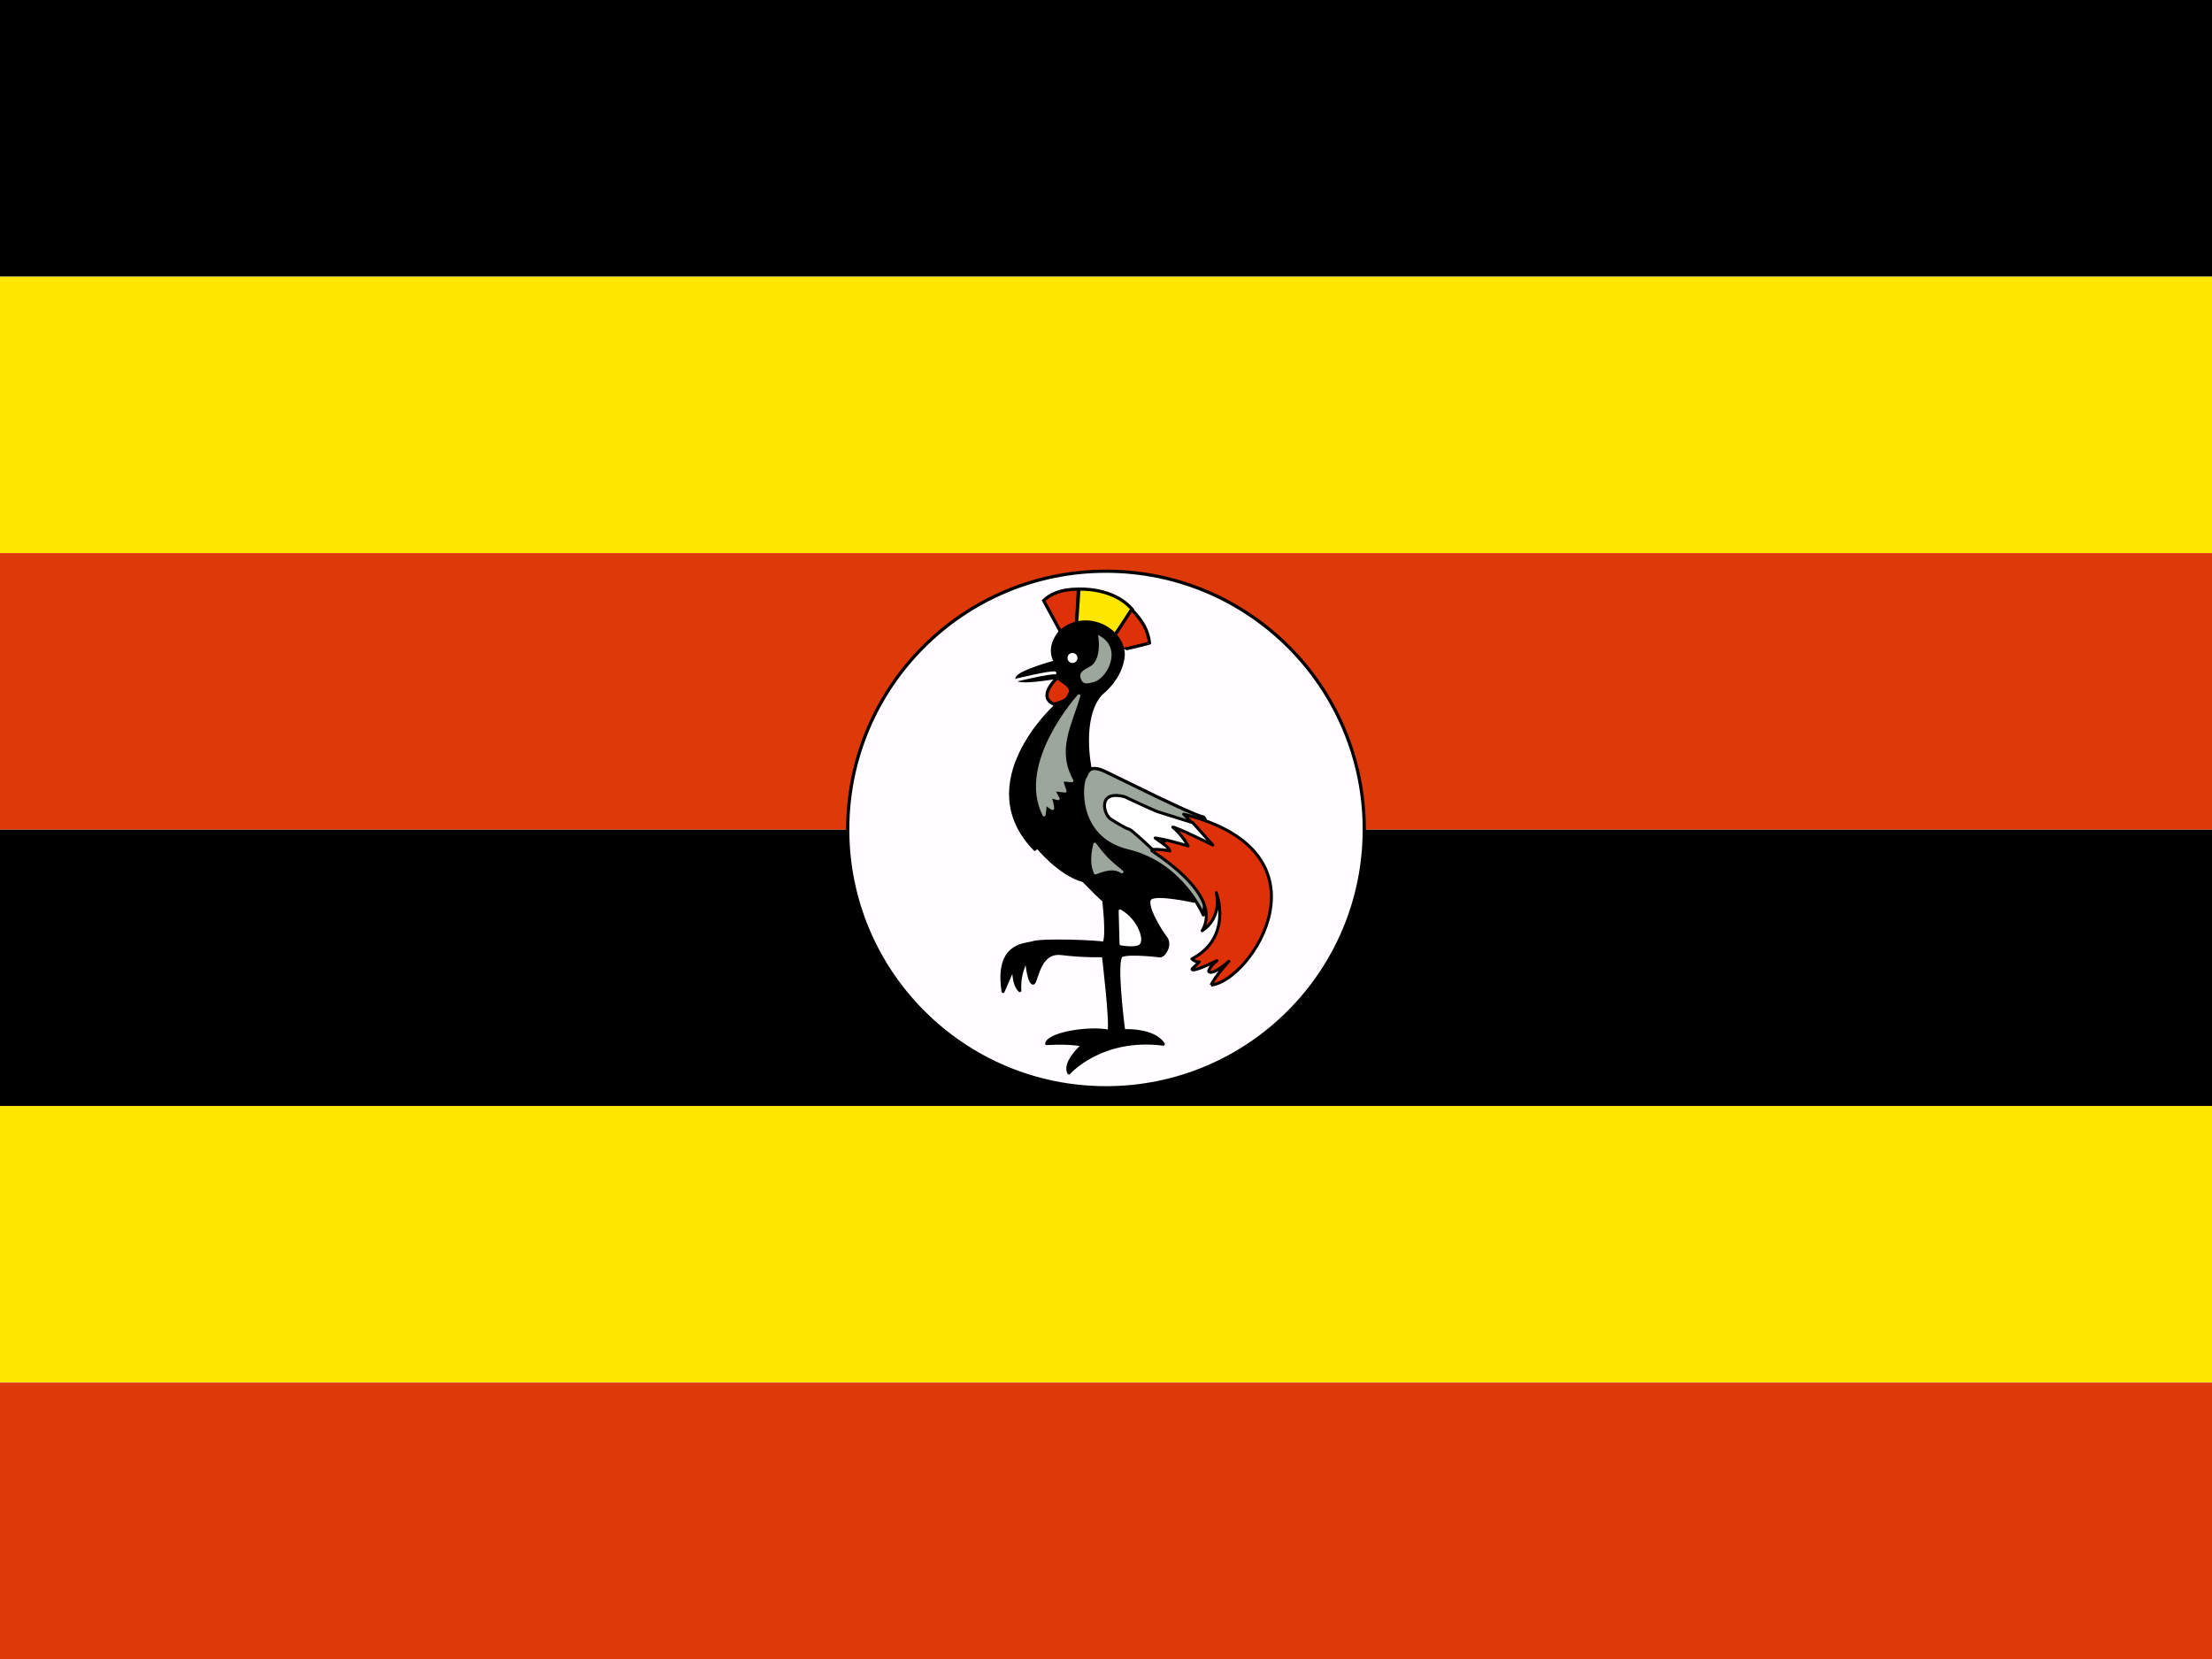
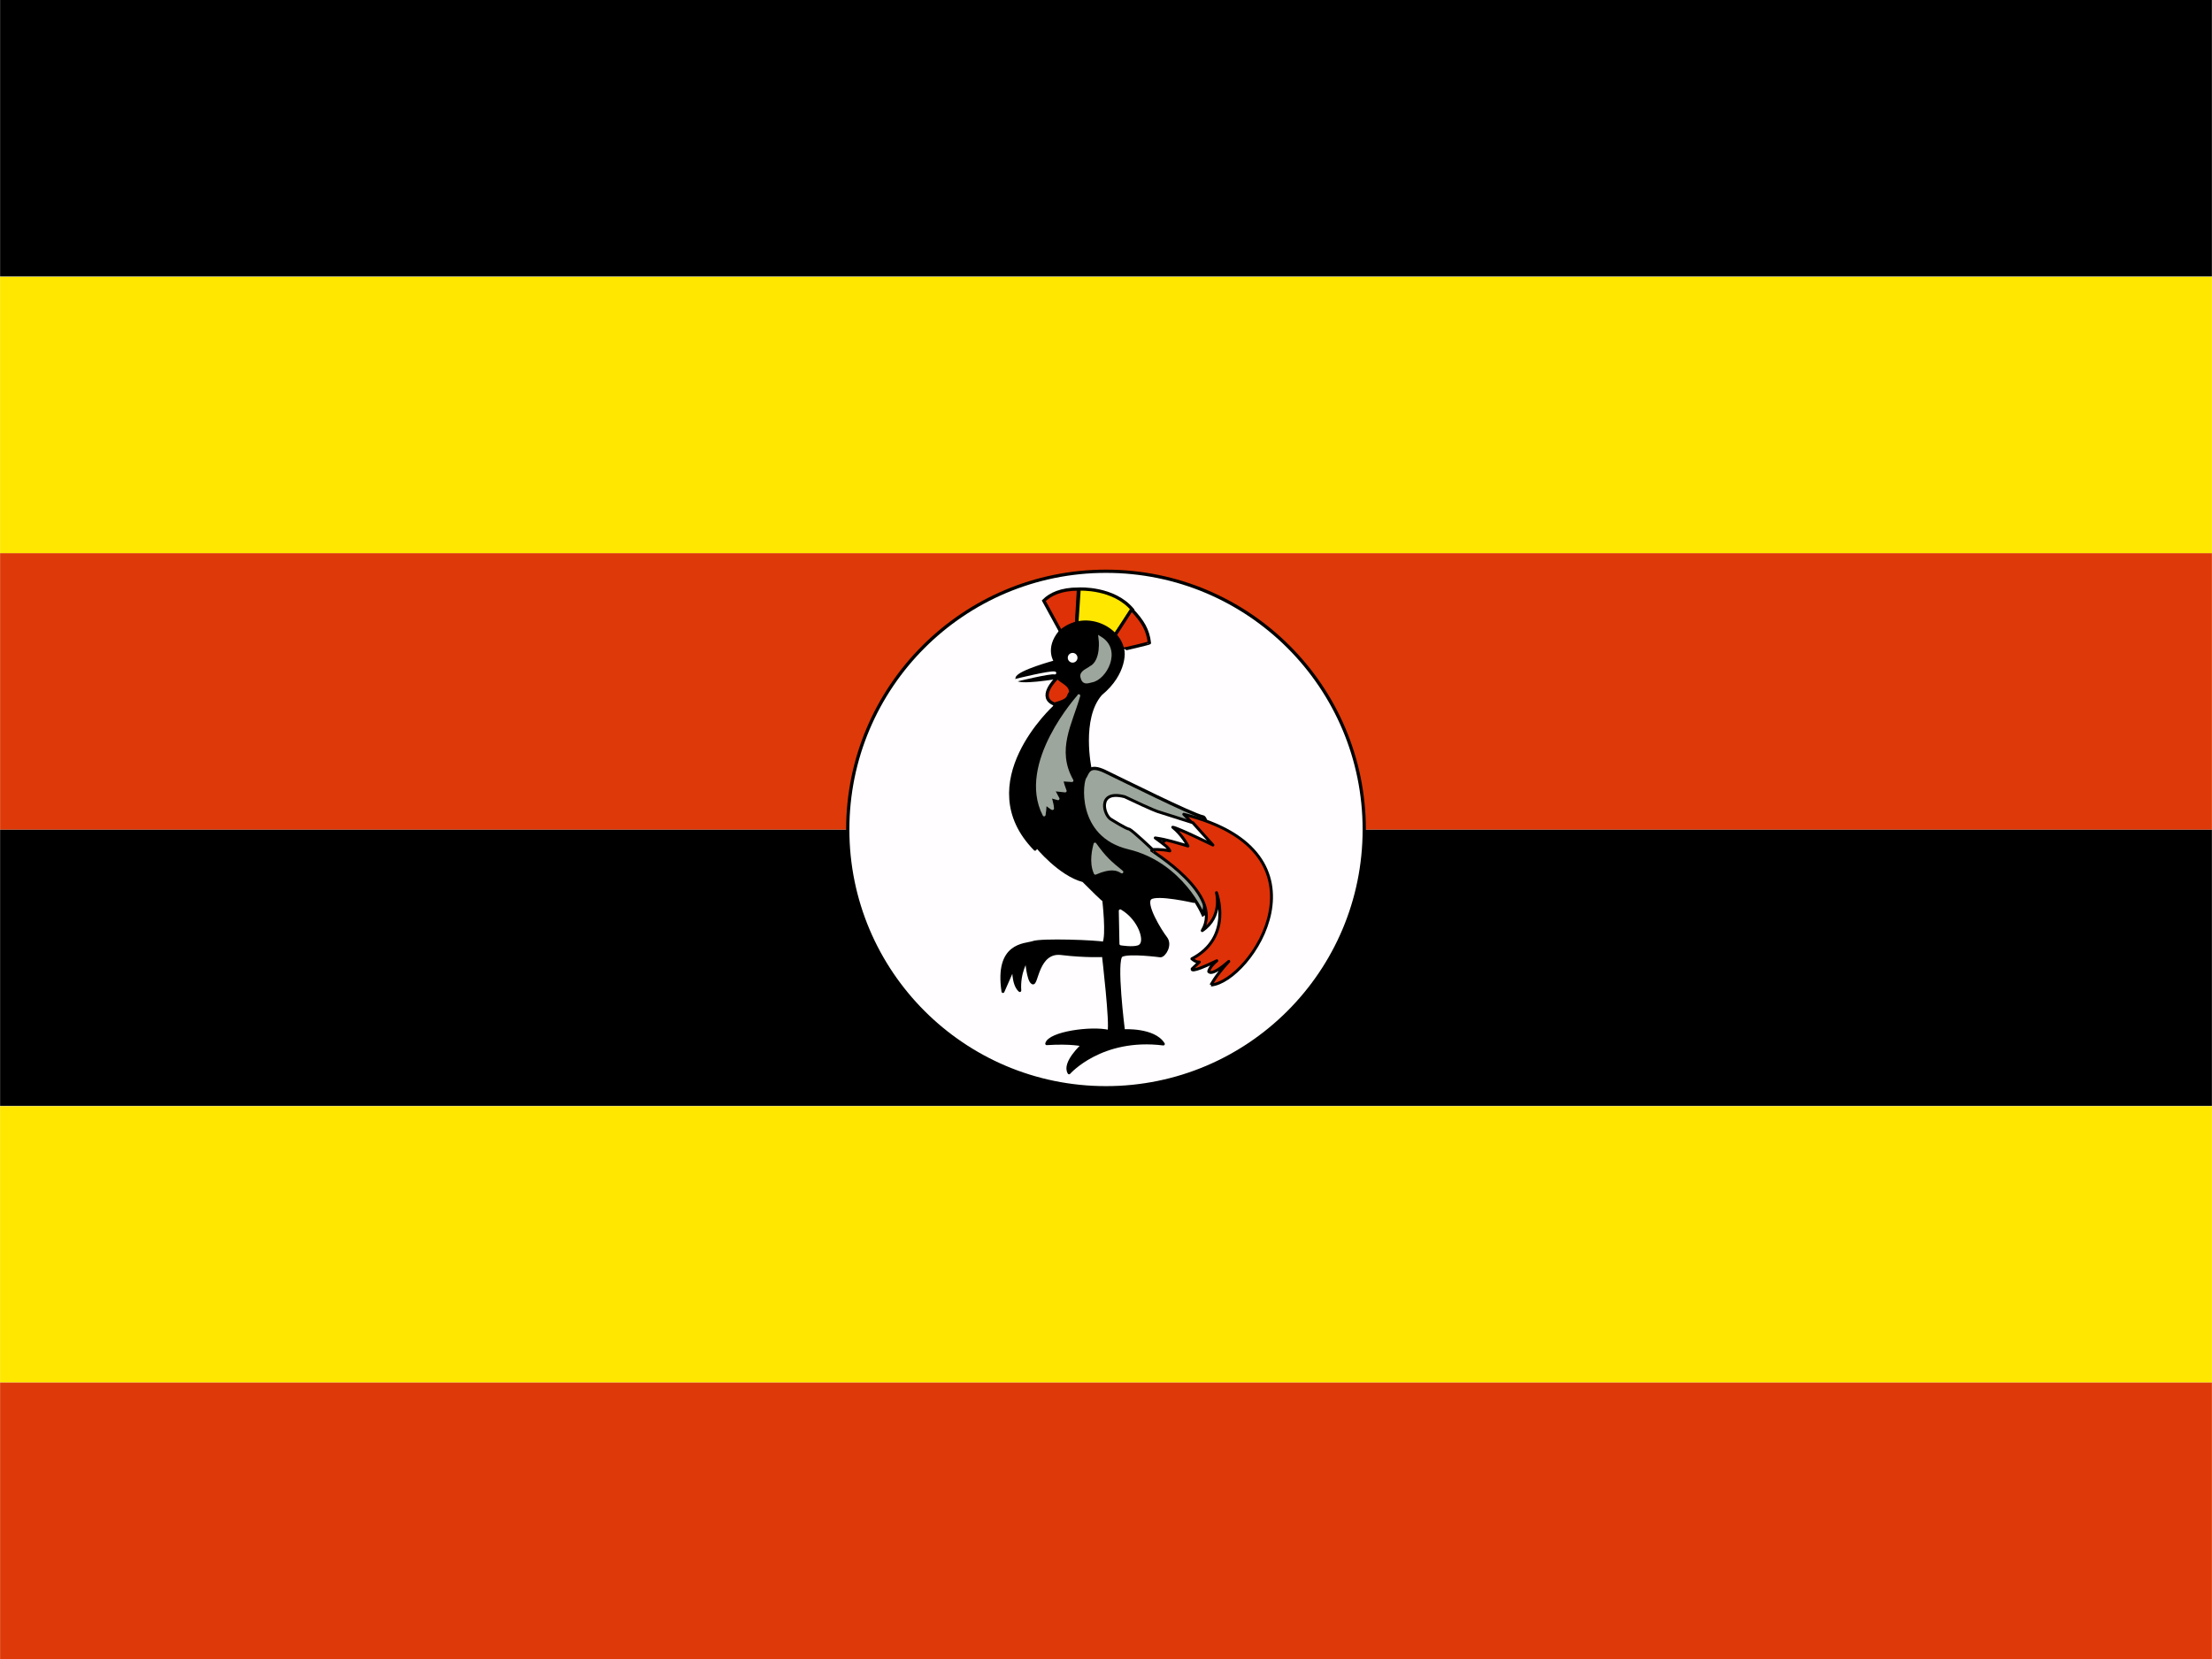
- <svg xmlns="http://www.w3.org/2000/svg" id="svg548" height="480" width="640" version="1.1">
-   <defs id="defs550">
-     <clipPath id="clipPath4987" clipPathUnits="userSpaceOnUse">
-       <rect id="rect4989" fill-opacity="0.67" height="512" width="682.67" y="0" x="-85.333" />
+ <svg xmlns="http://www.w3.org/2000/svg" id="flag-icon-css-ug" width="640" height="480">
+   <defs>
+     <clipPath id="a">
+       <path fill-opacity=".7" d="M-85.3 0h682.6v512H-85.3z" />
    </clipPath>
  </defs>
-   <g id="flag" clip-path="url(#clipPath4987)" transform="matrix(.9375 0 0 .9375 80 -.000021009)">
-     <rect id="rect585" fill-rule="evenodd" height="85.321" width="768" y="341.36" x="-128" stroke-width="1pt" fill="#ffe700" />
-     <rect id="rect586" fill-rule="evenodd" height="85.321" width="768" y="256" x="-128" stroke-width="1pt" />
-     <rect id="rect587" fill-rule="evenodd" height="85.321" width="768" y="170.68" x="-128" stroke-width="1pt" fill="#de3908" />
-     <rect id="rect588" fill-rule="evenodd" height="85.321" width="768" y="85.358" x="-128" stroke-width="1pt" fill="#ffe700" />
-     <rect id="rect589" fill-rule="evenodd" height="85.321" width="768" y="0" x="-128" stroke-width="1pt" />
-     <g id="g568" transform="matrix(.69313 0 0 .69313 -17.787 96.709)">
-       <path id="path567" d="m505 232.31c0 63.513-51.487 115-115 115s-115-51.487-115-115 51.487-115 115-115 115 51.487 115 115z" fill-rule="evenodd" transform="translate(5 -2.5)" stroke="#000" stroke-width="1.067pt" fill="#fffdff" />
-       <path id="path556" d="m374.71 141.65-7.466-13.752c2.881-2.881 7.728-5.108 15.455-5.108 0 0.524-0.786 15.062-0.786 15.062l-7.203 3.798z" fill-rule="evenodd" stroke="#000" stroke-width="1.067pt" fill="#de3108" />
-       <path id="path557" d="m381.91 137.99 1.048-15.193s15.455-0.916 23.837 9.168c0.131-0.131-8.251 11.787-8.251 11.787l-16.634-5.762z" fill-rule="evenodd" stroke="#000" stroke-width="1.067pt" fill="#ffe700" />
-       <path id="path558" d="m398.81 143.62 7.596-11.787c5.108 5.37 7.203 9.168 7.989 14.931 0.131 0.131-12.049 3.012-12.049 2.881s-3.405-5.894-3.536-6.025z" fill-rule="evenodd" stroke="#000" stroke-width="1.067pt" fill="#de3108" />
-       <path id="path565" stroke-linejoin="round" d="m378.51 338.24s14.276-16.372 42.042-12.835c-4.191-6.811-17.681-6.025-17.681-6.025s-4.191-31.826-0.917-33.398 17.157 0.131 17.157 0.131c1.833 0 4.977-4.977 2.489-8.12-2.489-3.144-9.823-15.193-6.811-17.551 3.013-2.357 19.384 1.31 19.384 1.31l-46.233-59.199s-4.715-22.265 4.715-33.005c11.395-9.43 10.216-19.646 9.823-19.515-1.572-10.347-17.288-17.813-27.897-8.251-6.287 7.596-2.096 13.359-2.096 13.359s-16.502 4.453-17.157 7.334c-0.655 2.882 18.598-0.523 18.598-0.523l-1.834 13.228s-37.458 34.052-8.775 63.521c0.262-0.131 0.917-1.31 0.917-1.31s10.085 12.443 20.693 15.193c9.954 10.216 9.038 8.644 9.038 8.644s1.964 16.11 0.131 19.253c-2.489-0.786-27.897-1.702-31.696-0.262-3.405 1.048-16.502 0.393-13.228 21.742 2.488-5.763 4.715-10.871 4.715-10.871s-0.393 7.727 2.751 10.478c-0.524-8.121 3.012-13.621 3.012-13.621s0.655 8.906 2.619 10.215c1.965 1.31 1.965-14.407 12.836-13.097 10.87 1.31 18.729 0.917 18.729 0.917s3.667 30.778 2.488 33.66c-7.859-1.834-26.587 0.786-27.766 5.501 11.001-0.655 16.11 0.654 16.11 0.654s-8.906 7.859-6.156 12.443z" fill-rule="evenodd" stroke="#000" stroke-linecap="round" stroke-width="1.333" />
-       <path id="path552" stroke-linejoin="round" d="m382.92 170.3s-27.256 30.042-15.497 53.031c0.626-3.206 0.353-5.22 0.746-5.089-0.655-0.393 3.38 2.766 3.073 2.151 0.086-1.662-1.229-5.224-1.229-5.224 1.229 0.307 2.459 0.615 3.688 0.922-0.717-1.332-1.435-2.663-2.152-3.995 1.742 0.205 3.483 0.409 5.225 0.614 0 0-1.844-4.917-1.229-4.917 0.614 0 4.302 0.307 4.302 0.307-7.751-13.91-0.439-25.462 3.073-37.8z" fill-rule="evenodd" stroke="#9ca69c" stroke-linecap="round" stroke-width="1.333" fill="#9ca69c" />
-       <path id="path554" d="m392.39 144.53s1.441 10.347-4.191 13.359c-0.917 0.655-4.453 1.834-3.929 3.93 0.655 2.881 2.226 2.357 4.453 1.833 5.893-1.048 12.704-13.621 3.667-19.122z" fill-rule="evenodd" stroke="#9ca69c" stroke-width="1.067pt" fill="#9ca69c" />
-       <path id="path555" d="m382.31 153.44c0 1.23-0.997 2.227-2.227 2.227-1.23 0-2.227-0.997-2.227-2.227 0-1.23 0.997-2.227 2.227-2.227 1.23 0 2.227 0.997 2.227 2.227z" fill-rule="evenodd" fill="#fff" />
-       <path id="path559" d="m373.53 162.08c-1.441 1.179-9.037 9.038-1.572 11.919 7.728-2.096 5.632-3.536 7.335-5.239 0.044-3.536-3.842-4.453-5.763-6.68z" fill-rule="evenodd" stroke="#000" stroke-width="1.067pt" fill="#de3108" />
-       <path id="path560" stroke-linejoin="round" d="m390.03 236.35c-0.393 1.703-2.095 7.989 0.262 12.835 6.549-2.75 9.561-1.965 11.788-0.524-5.369-4.322-7.465-6.156-12.05-12.311z" fill-rule="evenodd" stroke="#9ca69c" stroke-linecap="round" stroke-width="1.333" fill="#9ca69c" />
-       <path id="path561" stroke-linejoin="round" d="m401.3 266.08 0.393 14.669s5.108 0.917 7.465 0c2.358-0.917-0.131-10.216-7.858-14.669z" fill-rule="evenodd" stroke="#fff" stroke-linecap="round" stroke-width="1.333" fill="#fff" />
-       <path id="path564" d="m438.36 267.91s-9.43-22.789-33.529-28.552-20.956-31.433-18.991-33.005c1.048-2.227 1.834-5.632 8.775-2.357 6.942 3.274 38.899 19.383 43.483 20.169s0.655 44.269 0.262 43.745z" fill-rule="evenodd" stroke="#000" stroke-width="1.067pt" fill="#9ca69c" />
-       <path id="path563" stroke-linejoin="round" d="m415.44 239.23c-0.393 0.262 32.219 19.252 22.396 35.624 9.3-6.156 6.287-16.895 6.287-16.895s7.596 19.777-10.871 29.469c1.965 1.703 3.275 1.309 3.275 1.309l-3.144 3.144s-1.441 2.357 11.002-3.668c-3.406 2.751-3.667 4.715-3.667 4.715s0.916 2.62 9.037-4.453c-6.549 7.073-7.99 10.74-7.99 10.609 17.681-1.572 56.187-59.068-12.18-76.095 3.668 3.799 3.143 3.275 3.143 3.275l-17.288 12.966z" fill-rule="evenodd" stroke="#000" stroke-width="1.333" fill="#de3108" />
-       <path id="path562" stroke-linejoin="round" d="m416.88 233.6c4.453 3.143 6.024 4.191 6.548 5.763-4.06-0.916-7.727-0.655-7.727-0.655s-8.775-8.382-10.347-9.037c-1.179 0-7.989-4.322-7.989-4.322-3.405-1.703-6.548-13.49 6.025-10.085 12.965 6.155 14.799 6.68 14.799 6.68 5.152 1.615 10.303 3.231 15.455 4.846 2.969 3.318 5.937 6.636 8.906 9.954 0 0-15.847-7.859-17.812-7.99 4.322 3.536 6.811 8.382 6.811 8.382-5.021-1.441-9.386-2.75-14.669-3.536z" fill-rule="evenodd" stroke="#000" stroke-linecap="round" stroke-width="1.333" fill="#fff" />
-       <path id="path566" d="m355.2 163.26s15.193-3.667 17.026-3.143" stroke="#fff" stroke-linecap="round" stroke-width="1.333" fill="none" />
-     </g>
-     <rect id="rect584" fill-rule="evenodd" height="85.321" width="768" y="426.68" x="-128" stroke-width="1pt" fill="#de3908" />
+   <g clip-path="url(#a)" transform="translate(80) scale(.9375)">
+     <path fill="#ffe700" fill-rule="evenodd" d="M-128 341.4h768v85.3h-768z" />
+     <path fill-rule="evenodd" d="M-128 256h768v85.3h-768z" />
+     <path fill="#de3908" fill-rule="evenodd" d="M-128 170.7h768V256h-768z" />
+     <path fill="#ffe700" fill-rule="evenodd" d="M-128 85.4h768v85.3h-768z" />
+     <path fill-rule="evenodd" d="M-128 0h768v85.3h-768z" />
+     <path fill="#fffdff" fill-rule="evenodd" stroke="#000" d="M335.7 256a79.7 79.7 0 1 1-159.4 0 79.7 79.7 0 0 1 159.4 0z" />
+     <path fill="#de3108" fill-rule="evenodd" stroke="#000" d="M242 194.9l-5.2-9.5c2-2 5.3-3.6 10.7-3.6l-.6 10.5-5 2.6z" />
+     <path fill="#ffe700" fill-rule="evenodd" stroke="#000" d="M247 192.3l.7-10.5s10.7-.6 16.5 6.4l-5.7 8.2-11.6-4z" />
+     <path fill="#de3108" fill-rule="evenodd" stroke="#000" d="M258.6 196.3l5.3-8.2c3.5 3.7 5 6.3 5.5 10.3.1.1-8.3 2.1-8.3 2l-2.5-4.1z" />
+     <path fill-rule="evenodd" stroke="#000" stroke-linecap="round" stroke-linejoin="round" stroke-width=".9" d="M244.6 331.1s9.9-11.3 29.1-8.9c-2.9-4.7-12.3-4.1-12.3-4.1s-2.8-22-.6-23.2 12 .1 12 .1c1.2 0 3.4-3.4 1.6-5.6-1.7-2.2-6.8-10.5-4.7-12.2 2.1-1.6 13.4 1 13.4 1l-32-41s-3.3-15.5 3.3-23c7.9-6.5 7-13.6 6.8-13.5-1.1-7.2-12-12.3-19.4-5.7-4.3 5.2-1.4 9.2-1.4 9.2s-11.5 3.1-11.9 5.1c-.5 2 12.9-.3 12.9-.3l-1.3 9.1s-26 23.6-6 44l.6-.8s7 8.6 14.3 10.5c7 7 6.3 6 6.3 6s1.3 11.1 0 13.3c-1.7-.5-19.3-1.2-21.9-.2-2.4.8-11.4.3-9.2 15.1l3.3-7.5s-.3 5.3 1.9 7.2c-.4-5.6 2.1-9.4 2.1-9.4s.4 6.2 1.8 7c1.4 1 1.4-10 9-9 7.4.9 12.9.6 12.9.6s2.5 21.4 1.7 23.4c-5.4-1.3-18.4.5-19.2 3.8 7.6-.5 11.1.4 11.1.4s-6.1 5.5-4.2 8.6z" />
+     <path fill="#9ca69c" fill-rule="evenodd" stroke="#9ca69c" stroke-linecap="round" stroke-linejoin="round" stroke-width=".9" d="M247.6 214.8s-18.9 20.8-10.7 36.7c.4-2.2.2-3.6.5-3.5-.5-.3 2.3 1.9 2.1 1.5 0-1.2-.8-3.7-.8-3.7l2.5.7-1.5-2.8 3.7.4s-1.3-3.4-.9-3.4l3 .2c-5.4-9.6-.3-17.6 2.1-26.2z" />
+     <path fill="#9ca69c" fill-rule="evenodd" stroke="#9ca69c" d="M254.2 196.9s1 7.2-3 9.2c-.5.5-3 1.3-2.6 2.8.4 2 1.5 1.6 3 1.2 4.1-.7 8.9-9.4 2.6-13.2z" />
+     <path fill="#fff" fill-rule="evenodd" d="M247.2 203a1.5 1.5 0 1 1-3 0 1.5 1.5 0 0 1 3 0z" />
+     <path fill="#de3108" fill-rule="evenodd" stroke="#000" d="M241.1 209c-1 .9-6.2 6.3-1 8.3 5.3-1.4 3.8-2.4 5-3.6 0-2.5-2.6-3.1-4-4.6z" />
+     <path fill="#9ca69c" fill-rule="evenodd" stroke="#9ca69c" stroke-linecap="round" stroke-linejoin="round" stroke-width=".9" d="M252.6 260.5c-.3 1.2-1.5 5.6.1 9 4.6-2 6.7-1.4 8.2-.4-3.7-3-5.2-4.3-8.3-8.6z" />
+     <path fill="#fff" fill-rule="evenodd" stroke="#fff" stroke-linecap="round" stroke-linejoin="round" stroke-width=".9" d="M260.4 281.1l.2 10.2s3.6.6 5.2 0 0-7-5.4-10.2z" />
+     <path fill="#9ca69c" fill-rule="evenodd" stroke="#000" d="M286 282.4s-6.5-15.8-23.2-19.8-14.5-21.8-13.2-22.9c.8-1.5 1.3-3.9 6.1-1.6s27 13.4 30.2 14 .4 30.7.2 30.3z" />
+     <path fill="#de3108" fill-rule="evenodd" stroke="#000" stroke-linejoin="round" stroke-width=".9" d="M270.2 262.5c-.3.2 22.3 13.4 15.5 24.7 6.4-4.3 4.4-11.7 4.4-11.7s5.2 13.7-7.6 20.4c1.4 1.2 2.3 1 2.3 1l-2.2 2.1s-1 1.7 7.6-2.5c-2.3 1.9-2.5 3.3-2.5 3.3s.6 1.8 6.2-3.1c-4.5 4.9-5.5 7.4-5.5 7.3 12.3-1 39-41-8.4-52.7l2.1 2.2-12 9z" />
+     <path fill="#fff" fill-rule="evenodd" stroke="#000" stroke-linecap="round" stroke-linejoin="round" stroke-width=".9" d="M271.2 258.6c3 2.2 4.1 3 4.5 4-2.8-.6-5.3-.4-5.3-.4s-6.1-5.8-7.2-6.3c-.8 0-5.6-3-5.6-3-2.3-1.2-4.5-9.3 4.2-7 9 4.3 10.3 4.6 10.3 4.6l10.7 3.4 6.2 6.9s-11-5.4-12.4-5.5c3 2.4 4.7 5.8 4.7 5.8-3.5-1-6.5-2-10.1-2.5z" />
+     <path fill="none" stroke="#fff" stroke-linecap="round" stroke-width=".9" d="M228.4 209.9s10.5-2.6 11.8-2.2" />
+     <path fill="#de3908" fill-rule="evenodd" d="M-128 426.7h768V512h-768z" />
  </g>
</svg>
